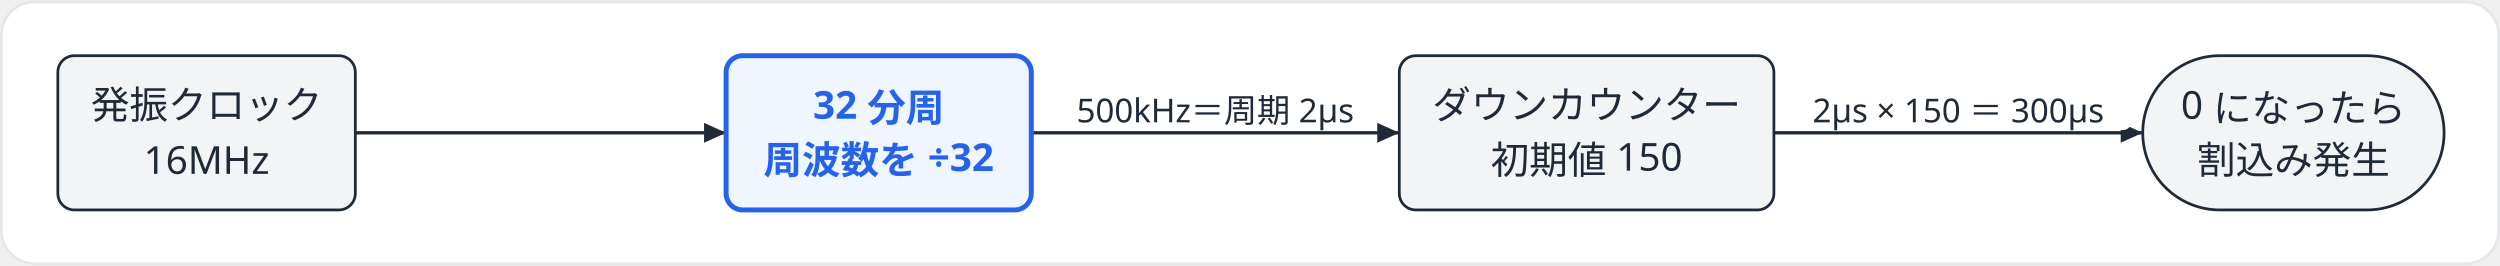
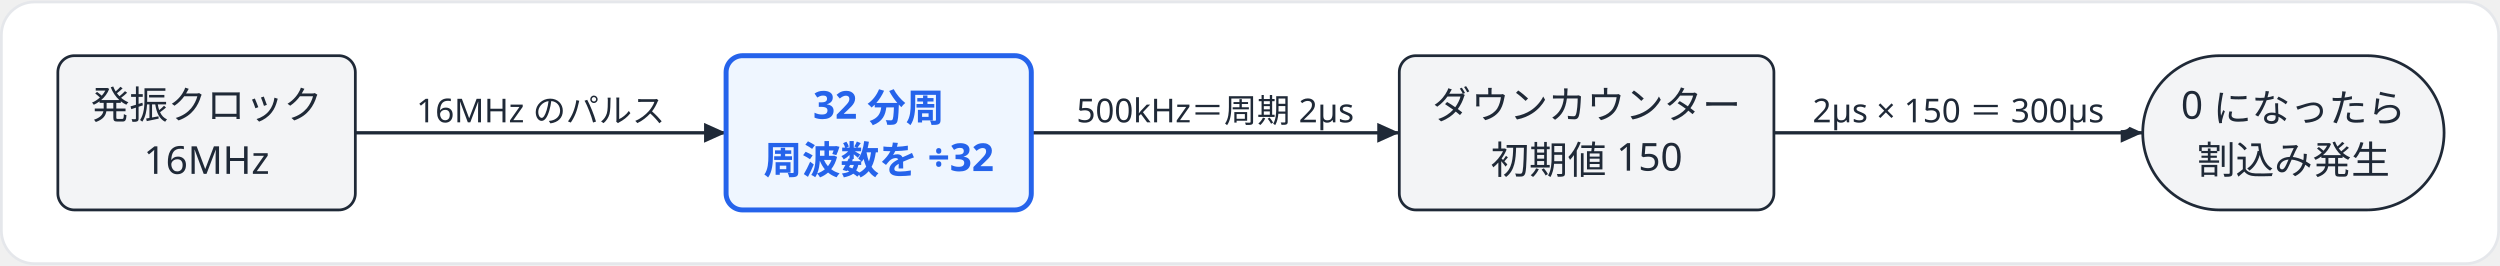
<svg xmlns="http://www.w3.org/2000/svg" width="640" height="68" viewBox="0 0 907.6 96">
  <rect x="0.5" y="0.5" width="906.6" height="95" rx="12" fill="#ffffff" stroke="#e5e7eb" stroke-width="1" />
  <g transform="translate(20 20)">
    <polyline points="109,28 243.6,28" fill="none" stroke="#1f2937" stroke-width="1.2" stroke-linejoin="round" />
    <polygon points="243.6,28 235.6,31.6 235.6,24.4" fill="#1f2937" />
    <polyline points="354.4,28 488,28" fill="none" stroke="#1f2937" stroke-width="1.2" stroke-linejoin="round" />
    <polygon points="488,28 480,31.6 480,24.4" fill="#1f2937" />
    <polyline points="624,28 757.9,28" fill="none" stroke="#1f2937" stroke-width="1.2" stroke-linejoin="round" />
    <polygon points="757.9,28 749.9,31.6 749.9,24.4" fill="#1f2937" />
    <rect x="1" y="0" width="108" height="56" rx="6" fill="#f3f4f6" stroke="#1f2937" stroke-width="1" />
    <text x="55" y="22.9" font-family="Hiragino Sans, Hiragino Kaku Gothic ProN, Noto Sans JP, Yu Gothic, Meiryo, sans-serif" font-size="14" fill="#1f2937" text-anchor="middle">発振クロック</text>
    <text x="55" y="42.9" font-family="Hiragino Sans, Hiragino Kaku Gothic ProN, Noto Sans JP, Yu Gothic, Meiryo, sans-serif" font-size="14" fill="#1f2937" text-anchor="middle">16MHz</text>
    <rect x="243.6" y="0" width="110.8" height="56" rx="6" fill="#eff6ff" stroke="#2563eb" stroke-width="1.8" />
    <text x="299" y="22.9" font-family="Hiragino Sans, Hiragino Kaku Gothic ProN, Noto Sans JP, Yu Gothic, Meiryo, sans-serif" font-size="14" fill="#2563eb" text-anchor="middle" font-weight="600">32 分周</text>
    <text x="299" y="42.9" font-family="Hiragino Sans, Hiragino Kaku Gothic ProN, Noto Sans JP, Yu Gothic, Meiryo, sans-serif" font-size="14" fill="#2563eb" text-anchor="middle" font-weight="600">周波数を ÷32</text>
    <rect x="488" y="0" width="136" height="56" rx="6" fill="#f3f4f6" stroke="#1f2937" stroke-width="1" />
    <text x="556" y="22.9" font-family="Hiragino Sans, Hiragino Kaku Gothic ProN, Noto Sans JP, Yu Gothic, Meiryo, sans-serif" font-size="14" fill="#1f2937" text-anchor="middle">ダウンカウンター</text>
    <text x="556" y="42.9" font-family="Hiragino Sans, Hiragino Kaku Gothic ProN, Noto Sans JP, Yu Gothic, Meiryo, sans-serif" font-size="14" fill="#1f2937" text-anchor="middle">初期値 150</text>
    <rect x="757.9" y="0" width="109.4" height="56" rx="28" fill="#f3f4f6" stroke="#1f2937" stroke-width="1" />
    <text x="812.6" y="22.9" font-family="Hiragino Sans, Hiragino Kaku Gothic ProN, Noto Sans JP, Yu Gothic, Meiryo, sans-serif" font-size="14" fill="#1f2937" text-anchor="middle">0 になったら</text>
    <text x="812.6" y="42.9" font-family="Hiragino Sans, Hiragino Kaku Gothic ProN, Noto Sans JP, Yu Gothic, Meiryo, sans-serif" font-size="14" fill="#1f2937" text-anchor="middle">割込み発生</text>
+     <rect x="128.5" y="11" width="95.6" height="16" rx="3" fill="#ffffff" />
+     <text x="176.3" y="24.2" font-family="Hiragino Sans, Hiragino Kaku Gothic ProN, Noto Sans JP, Yu Gothic, Meiryo, sans-serif" font-size="12" fill="#1f2937" text-anchor="middle">16MHz のパルス</text>
    <rect x="366.2" y="11" width="110" height="16" rx="3" fill="#ffffff" />
    <text x="421.2" y="24.2" font-family="Hiragino Sans, Hiragino Kaku Gothic ProN, Noto Sans JP, Yu Gothic, Meiryo, sans-serif" font-size="12" fill="#1f2937" text-anchor="middle">500kHz＝周期 2μs</text>
    <rect x="628.15" y="11" width="125.6" height="16" rx="3" fill="#ffffff" />
    <text x="690.95" y="24.2" font-family="Hiragino Sans, Hiragino Kaku Gothic ProN, Noto Sans JP, Yu Gothic, Meiryo, sans-serif" font-size="12" fill="#1f2937" text-anchor="middle">2μs × 150 ＝ 300μs</text>
  </g>
</svg>
